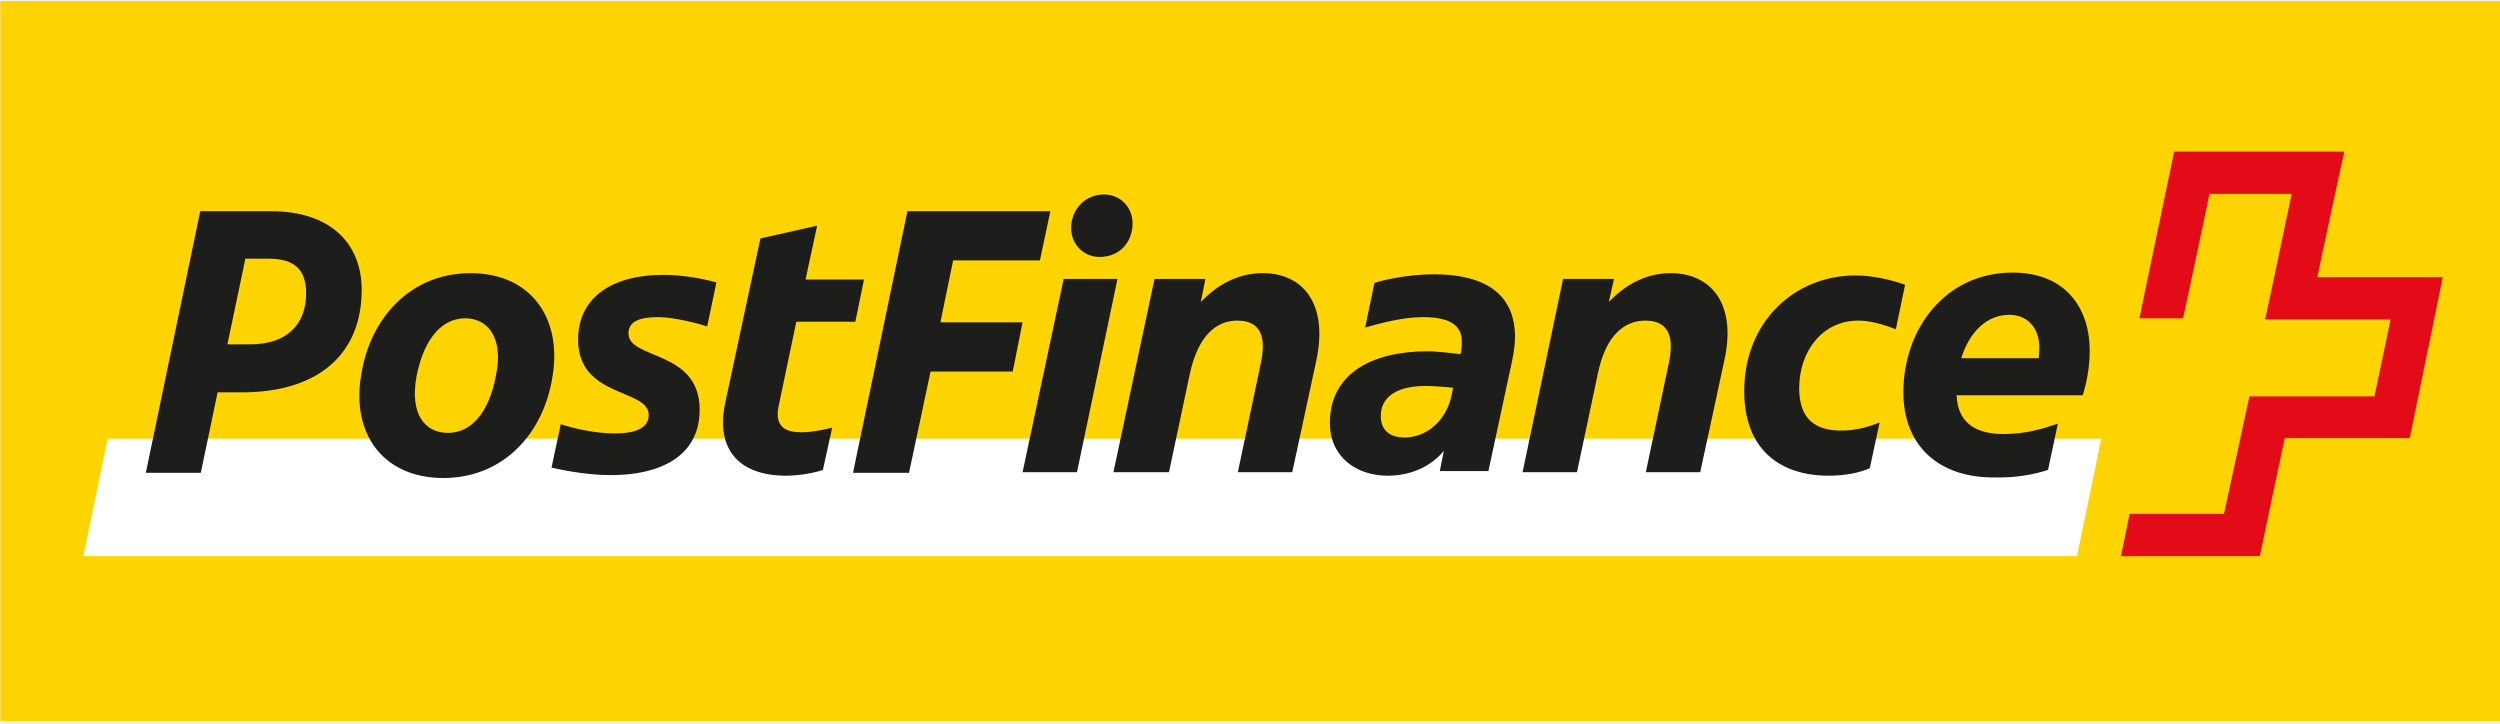
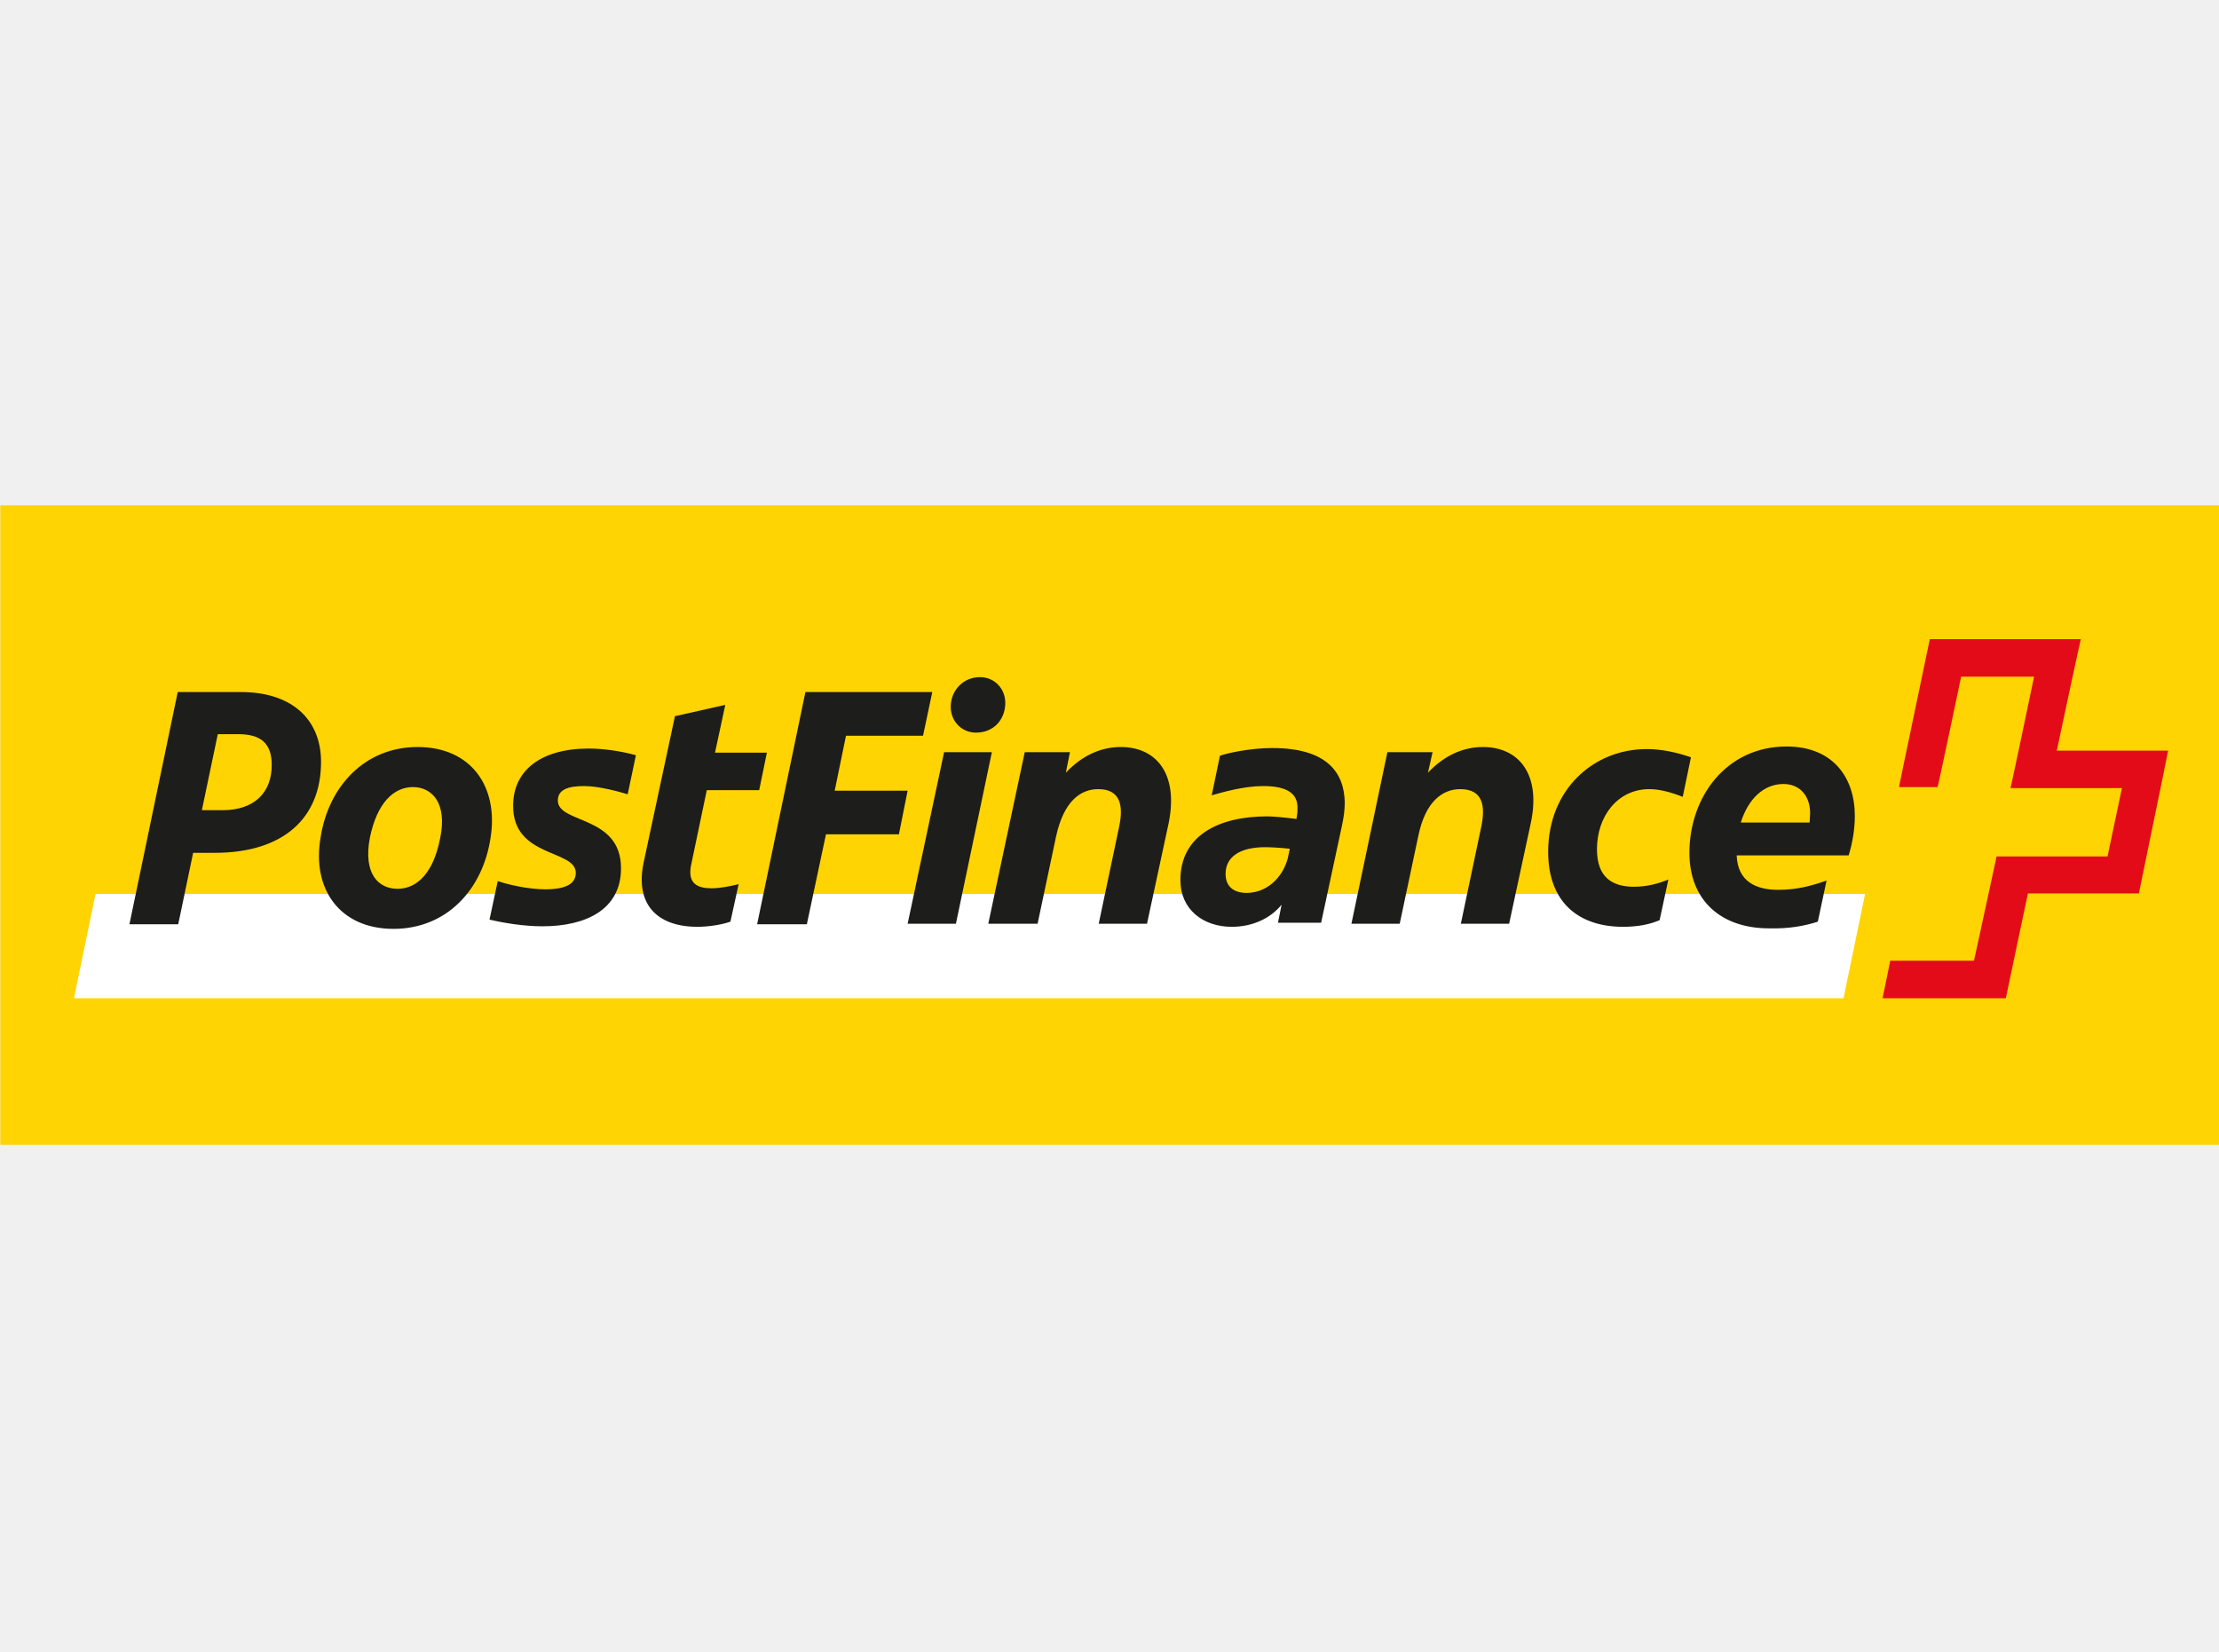
- <svg xmlns="http://www.w3.org/2000/svg" width="432" height="125" viewBox="0 0 432 125" fill="none">
+ <svg xmlns="http://www.w3.org/2000/svg" width="168" height="125" viewBox="0 0 432 125" fill="none">
  <g clip-path="url(#clip0_1255_1277)">
    <path d="M0.1 124.6H432.1V0.2H0.1V124.6Z" fill="#FFD402" />
    <path d="M18.6 75.8L14.4 96.1H358.9L363.1 75.8H18.6Z" fill="white" />
    <path d="M400.4 48C400.4 48 405 26.4 405.1 26.2H375.7C375.7 26.3 369.7 54.8 369.7 55H377.2C377.3 55 381.8 33.5 381.8 33.5H396C396 33.5 391.5 55.1 391.4 55.2H413.1L410.3 68.5H388.7C388.7 68.6 384.3 88.8 384.3 88.8H368C368 88.9 366.5 96.1 366.5 96.1H390.5C390.5 96 394.8 75.7 394.8 75.7H416.4C416.4 75.6 422.1 48.1 422.1 47.9H400.4V48Z" fill="#E30B17" />
    <path d="M347.2 54.4C350.3 54.4 352.4 56.6 352.4 60.1C352.4 60.7 352.3 61.3 352.3 61.9H338.9C340.3 57.4 343.3 54.4 347.2 54.4ZM353.9 81.2L355.6 73.2C352.7 74.2 349.9 75 346.2 75C342 75 338.3 73.5 338.1 68.3H359.9C360.7 65.7 361.1 63.1 361.1 60.6C361.1 53.2 356.9 47.1 347.8 47.1C336.1 47.1 328.9 56.9 328.9 67.8C328.9 77 335 82.5 344.4 82.5C348.4 82.6 351.4 82 353.9 81.2ZM318.1 74.4C313.8 74.4 310.9 72.5 310.9 67.1C310.9 60.7 314.9 55.4 321.1 55.4C323.1 55.4 325.3 56 327.6 56.9L329.2 49.2C326.6 48.3 323.6 47.6 320.6 47.6C310.2 47.6 301.4 55.5 301.4 67.6C301.4 77.5 307.4 82.2 316 82.2C318.9 82.2 321.3 81.7 323.1 80.9L324.8 73C322.8 73.8 320.7 74.4 318.1 74.4ZM272.5 81.6L276.1 64.6C277.5 57.7 280.9 55.4 284.3 55.4C288.7 55.4 289.2 58.7 288.4 62.6L284.4 81.6H293.8L298 62.1C300.1 52.4 295.6 47.2 288.7 47.2C284.9 47.2 281.2 48.8 278 52.2L278.9 48.2H270.1L263.1 81.6H272.5ZM238.6 71.9C238.6 68.5 241.5 66.7 246.3 66.7C247.2 66.7 249.3 66.8 251.1 67L250.7 68.9C249.6 72.9 246.4 75.6 242.7 75.6C240 75.6 238.6 74.2 238.6 71.9ZM247.7 47.4C243.3 47.4 238.9 48.4 237.5 48.9L235.9 56.6C238 56 242.2 54.8 245.9 54.8C250.8 54.8 252.6 56.4 252.6 59C252.6 59.5 252.6 60 252.5 60.5L252.4 61.2C250 60.9 247.8 60.7 246.7 60.7C237.3 60.7 229.8 64.4 229.8 73.1C229.8 78.8 234.2 82.2 239.8 82.2C243.8 82.2 247.3 80.6 249.5 77.9L248.8 81.4H257.2L261.3 62.3C261.6 60.9 261.8 59.4 261.8 58C261.7 52.4 258.6 47.4 247.7 47.4ZM202 81.6L205.6 64.6C207.1 57.7 210.4 55.4 213.8 55.4C218.2 55.4 218.7 58.7 217.9 62.6L213.9 81.6H223.3L227.5 62.1C229.5 52.4 225.1 47.2 218.2 47.2C214.4 47.2 210.7 48.8 207.5 52.2L208.3 48.2H199.5L192.4 81.6H202ZM185.1 39C184.9 42 187.1 44.4 190 44.4C193.3 44.4 195.5 42.1 195.7 39C195.9 36 193.7 33.6 190.8 33.6C187.6 33.6 185.3 36 185.1 39ZM183.8 48.2L176.7 81.6H186.1L193.1 48.2H183.8ZM157.1 81.6L160.8 64.2H175L176.7 55.7H162.5L164.7 45H179.7L181.5 36.5H156.8L147.4 81.7H157.1V81.6ZM147.8 55.6L149.3 48.3H139.2L141.2 39L131.4 41.2L125.3 69.7C123.6 77.8 127.9 82.2 135.8 82.2C137.5 82.2 140.2 81.9 142.2 81.2L143.8 73.9C142.2 74.3 140.2 74.7 138.5 74.7C135.8 74.7 133.9 73.8 134.5 70.4L137.6 55.6H147.8ZM112.1 71.7C112.1 74.4 108.9 74.9 106.2 74.9C102.8 74.9 99 74 96.9 73.3L95.3 80.8C98.3 81.5 102.1 82.1 105.6 82.1C114 82.1 120.9 78.9 120.9 70.8C120.9 60.4 108.6 62.2 108.6 57.6C108.6 55.5 110.6 54.8 113.7 54.8C116.7 54.8 120.9 56 122.2 56.4L123.8 48.8C120.9 48 117.6 47.5 114.6 47.5C105.4 47.5 99.9 51.7 99.9 58.6C99.8 68.8 112.1 67.1 112.1 71.7ZM76.6 82.6C87 82.6 94 74.9 95.5 64.9C97.1 54.9 91.7 47.2 81.3 47.2C71 47.2 63.9 54.9 62.4 64.9C60.7 74.9 66.2 82.6 76.6 82.6ZM77.4 74.8C73.6 74.8 70.7 71.8 72 64.9C73.4 58 76.7 55 80.4 55C84.1 55 87.1 58.1 85.7 64.9C84.4 71.7 81.2 74.8 77.4 74.8ZM37.6 67.8H41.8C55.1 67.8 62.5 61.1 62.5 50.1C62.5 41.8 56.8 36.5 46.9 36.5H34.6L25.2 81.7H34.7L37.6 67.8ZM39.3 59.5L42.4 44.7H46.4C50.8 44.7 52.9 46.5 52.9 50.7C52.9 56.1 49.5 59.5 43.3 59.5H39.3Z" fill="#1D1D1B" />
    <path d="M0.1 124.6H432.1V0.2H0.1V124.6Z" fill="#FFD402" />
    <path d="M18.6 75.8L14.4 96.1H358.9L363.1 75.8H18.6Z" fill="white" />
    <path d="M400.4 48C400.4 48 405 26.4 405.1 26.2H375.7C375.7 26.3 369.7 54.8 369.7 55H377.2C377.3 55 381.8 33.5 381.8 33.5H396C396 33.5 391.5 55.1 391.4 55.2H413.1L410.3 68.5H388.7C388.7 68.6 384.3 88.8 384.3 88.8H368C368 88.9 366.5 96.1 366.5 96.1H390.5C390.5 96 394.8 75.7 394.8 75.7H416.4C416.4 75.6 422.1 48.1 422.1 47.9H400.4V48Z" fill="#E30B17" />
    <path d="M347.2 54.4C350.3 54.4 352.4 56.6 352.4 60.1C352.4 60.7 352.3 61.3 352.3 61.9H338.9C340.3 57.4 343.3 54.4 347.2 54.4ZM353.9 81.2L355.6 73.2C352.7 74.2 349.9 75 346.2 75C342 75 338.3 73.5 338.1 68.3H359.9C360.7 65.7 361.1 63.1 361.1 60.6C361.1 53.2 356.9 47.1 347.8 47.1C336.1 47.1 328.9 56.9 328.9 67.8C328.9 77 335 82.5 344.4 82.5C348.4 82.6 351.4 82 353.9 81.2ZM318.1 74.4C313.8 74.4 310.9 72.5 310.9 67.1C310.9 60.7 314.9 55.4 321.1 55.4C323.1 55.4 325.3 56 327.6 56.9L329.2 49.2C326.6 48.3 323.6 47.6 320.6 47.6C310.2 47.6 301.4 55.5 301.4 67.6C301.4 77.5 307.4 82.2 316 82.2C318.9 82.2 321.3 81.7 323.1 80.9L324.8 73C322.8 73.8 320.7 74.4 318.1 74.4ZM272.5 81.6L276.1 64.6C277.5 57.7 280.9 55.4 284.3 55.4C288.7 55.4 289.2 58.7 288.4 62.6L284.4 81.6H293.8L298 62.1C300.1 52.4 295.6 47.2 288.7 47.2C284.9 47.2 281.2 48.8 278 52.2L278.9 48.2H270.1L263.1 81.6H272.5ZM238.6 71.9C238.6 68.5 241.5 66.7 246.3 66.7C247.2 66.7 249.3 66.8 251.1 67L250.7 68.9C249.6 72.9 246.4 75.6 242.7 75.6C240 75.6 238.6 74.2 238.6 71.9ZM247.7 47.4C243.3 47.4 238.9 48.4 237.5 48.9L235.9 56.6C238 56 242.2 54.8 245.9 54.8C250.8 54.8 252.6 56.4 252.6 59C252.6 59.5 252.6 60 252.5 60.5L252.4 61.2C250 60.9 247.8 60.7 246.7 60.7C237.3 60.7 229.8 64.4 229.8 73.1C229.8 78.8 234.2 82.2 239.8 82.2C243.8 82.2 247.3 80.6 249.5 77.9L248.8 81.4H257.2L261.3 62.3C261.6 60.9 261.8 59.4 261.8 58C261.7 52.4 258.6 47.4 247.7 47.4ZM202 81.6L205.6 64.6C207.1 57.7 210.4 55.4 213.8 55.4C218.2 55.4 218.7 58.7 217.9 62.6L213.9 81.6H223.3L227.5 62.1C229.5 52.4 225.1 47.2 218.2 47.2C214.4 47.2 210.7 48.8 207.5 52.2L208.3 48.2H199.5L192.4 81.6H202ZM185.1 39C184.9 42 187.1 44.4 190 44.4C193.3 44.4 195.5 42.1 195.7 39C195.9 36 193.7 33.6 190.8 33.6C187.6 33.6 185.3 36 185.1 39ZM183.8 48.2L176.7 81.6H186.1L193.1 48.2H183.8ZM157.1 81.6L160.8 64.2H175L176.7 55.7H162.5L164.7 45H179.7L181.5 36.5H156.8L147.4 81.7H157.1V81.6ZM147.8 55.6L149.3 48.3H139.2L141.2 39L131.4 41.2L125.3 69.7C123.6 77.8 127.9 82.2 135.8 82.2C137.5 82.2 140.2 81.9 142.2 81.2L143.8 73.9C142.2 74.3 140.2 74.7 138.5 74.7C135.8 74.7 133.9 73.8 134.5 70.4L137.6 55.6H147.8ZM112.1 71.7C112.1 74.4 108.9 74.9 106.2 74.9C102.8 74.9 99 74 96.9 73.3L95.3 80.8C98.3 81.5 102.1 82.1 105.6 82.1C114 82.1 120.9 78.9 120.9 70.8C120.9 60.4 108.6 62.2 108.6 57.6C108.6 55.5 110.6 54.8 113.7 54.8C116.7 54.8 120.9 56 122.2 56.4L123.8 48.8C120.9 48 117.6 47.5 114.6 47.5C105.4 47.5 99.9 51.7 99.9 58.6C99.8 68.8 112.1 67.1 112.1 71.7ZM76.6 82.6C87 82.6 94 74.9 95.5 64.9C97.1 54.9 91.7 47.2 81.3 47.2C71 47.2 63.9 54.9 62.4 64.9C60.7 74.9 66.2 82.6 76.6 82.6ZM77.4 74.8C73.6 74.8 70.7 71.8 72 64.9C73.4 58 76.7 55 80.4 55C84.1 55 87.1 58.1 85.7 64.9C84.4 71.7 81.2 74.8 77.4 74.8ZM37.6 67.8H41.8C55.1 67.8 62.5 61.1 62.5 50.1C62.5 41.8 56.8 36.5 46.9 36.5H34.6L25.2 81.7H34.7L37.6 67.8ZM39.3 59.5L42.4 44.7H46.4C50.8 44.7 52.9 46.5 52.9 50.7C52.9 56.1 49.5 59.5 43.3 59.5H39.3Z" fill="#1D1D1B" />
  </g>
  <defs>
    <clipPath id="clip0_1255_1277">
      <rect width="432" height="125" fill="white" />
    </clipPath>
  </defs>
</svg>
